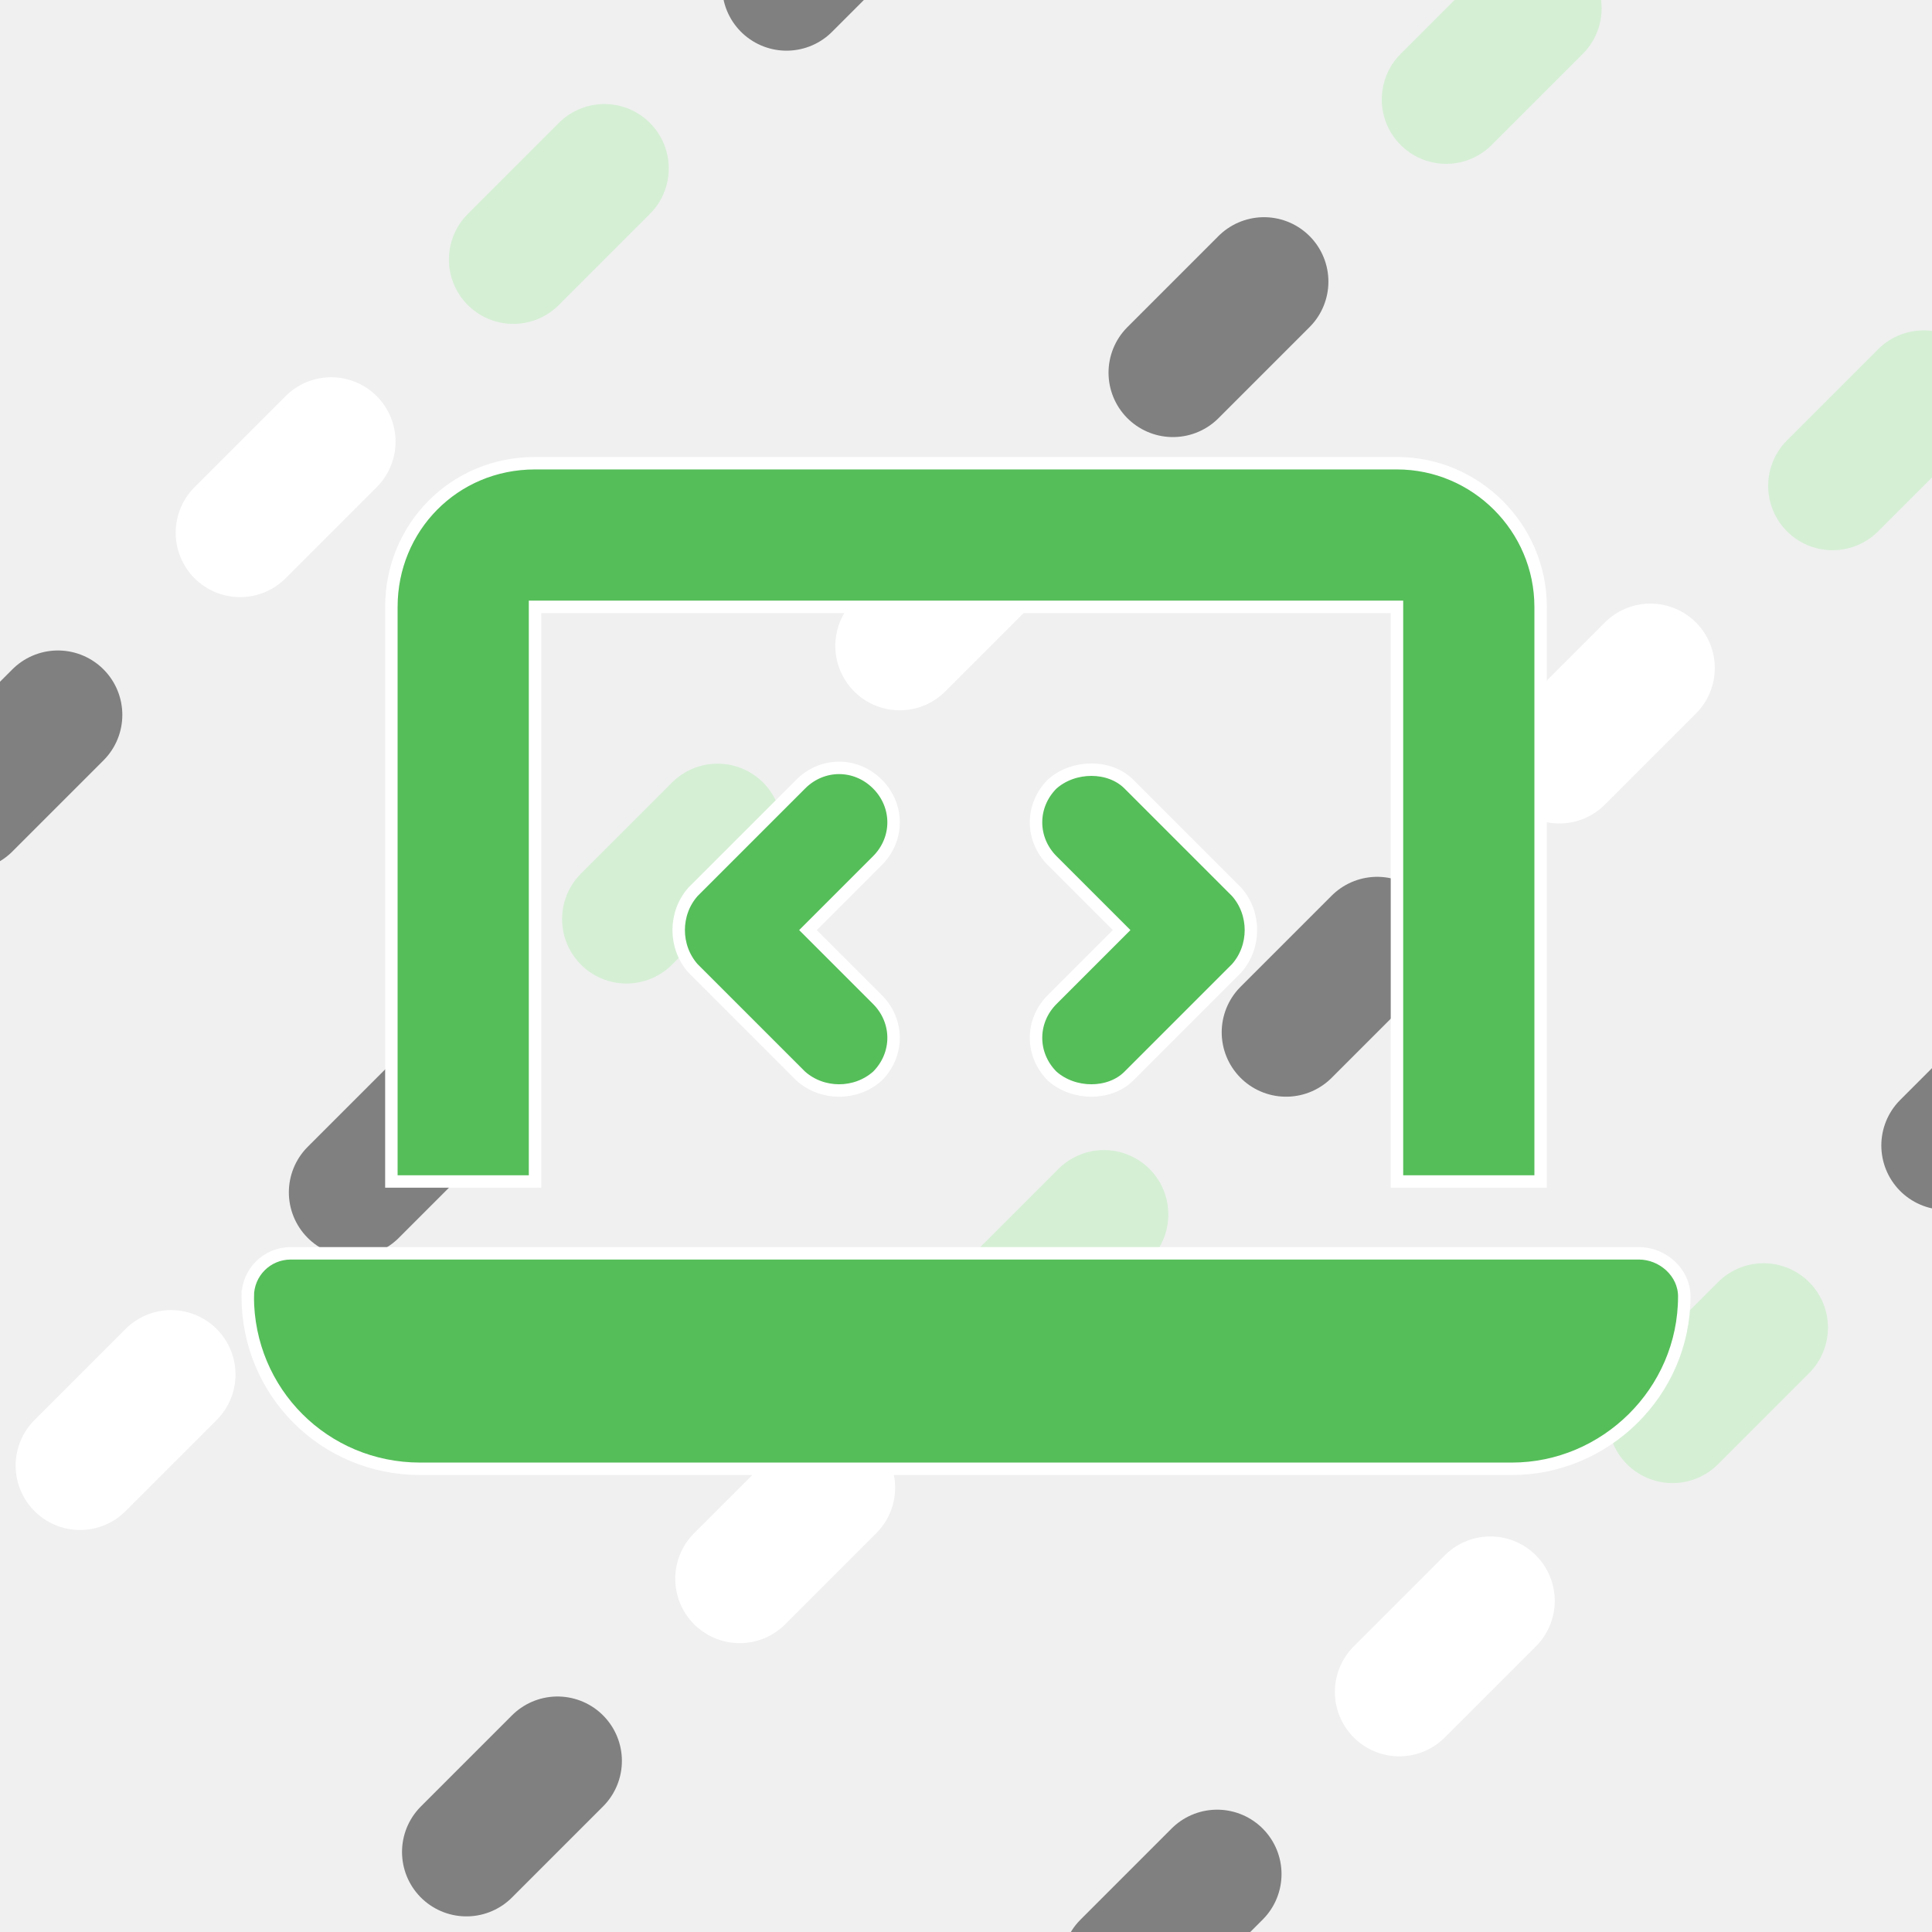
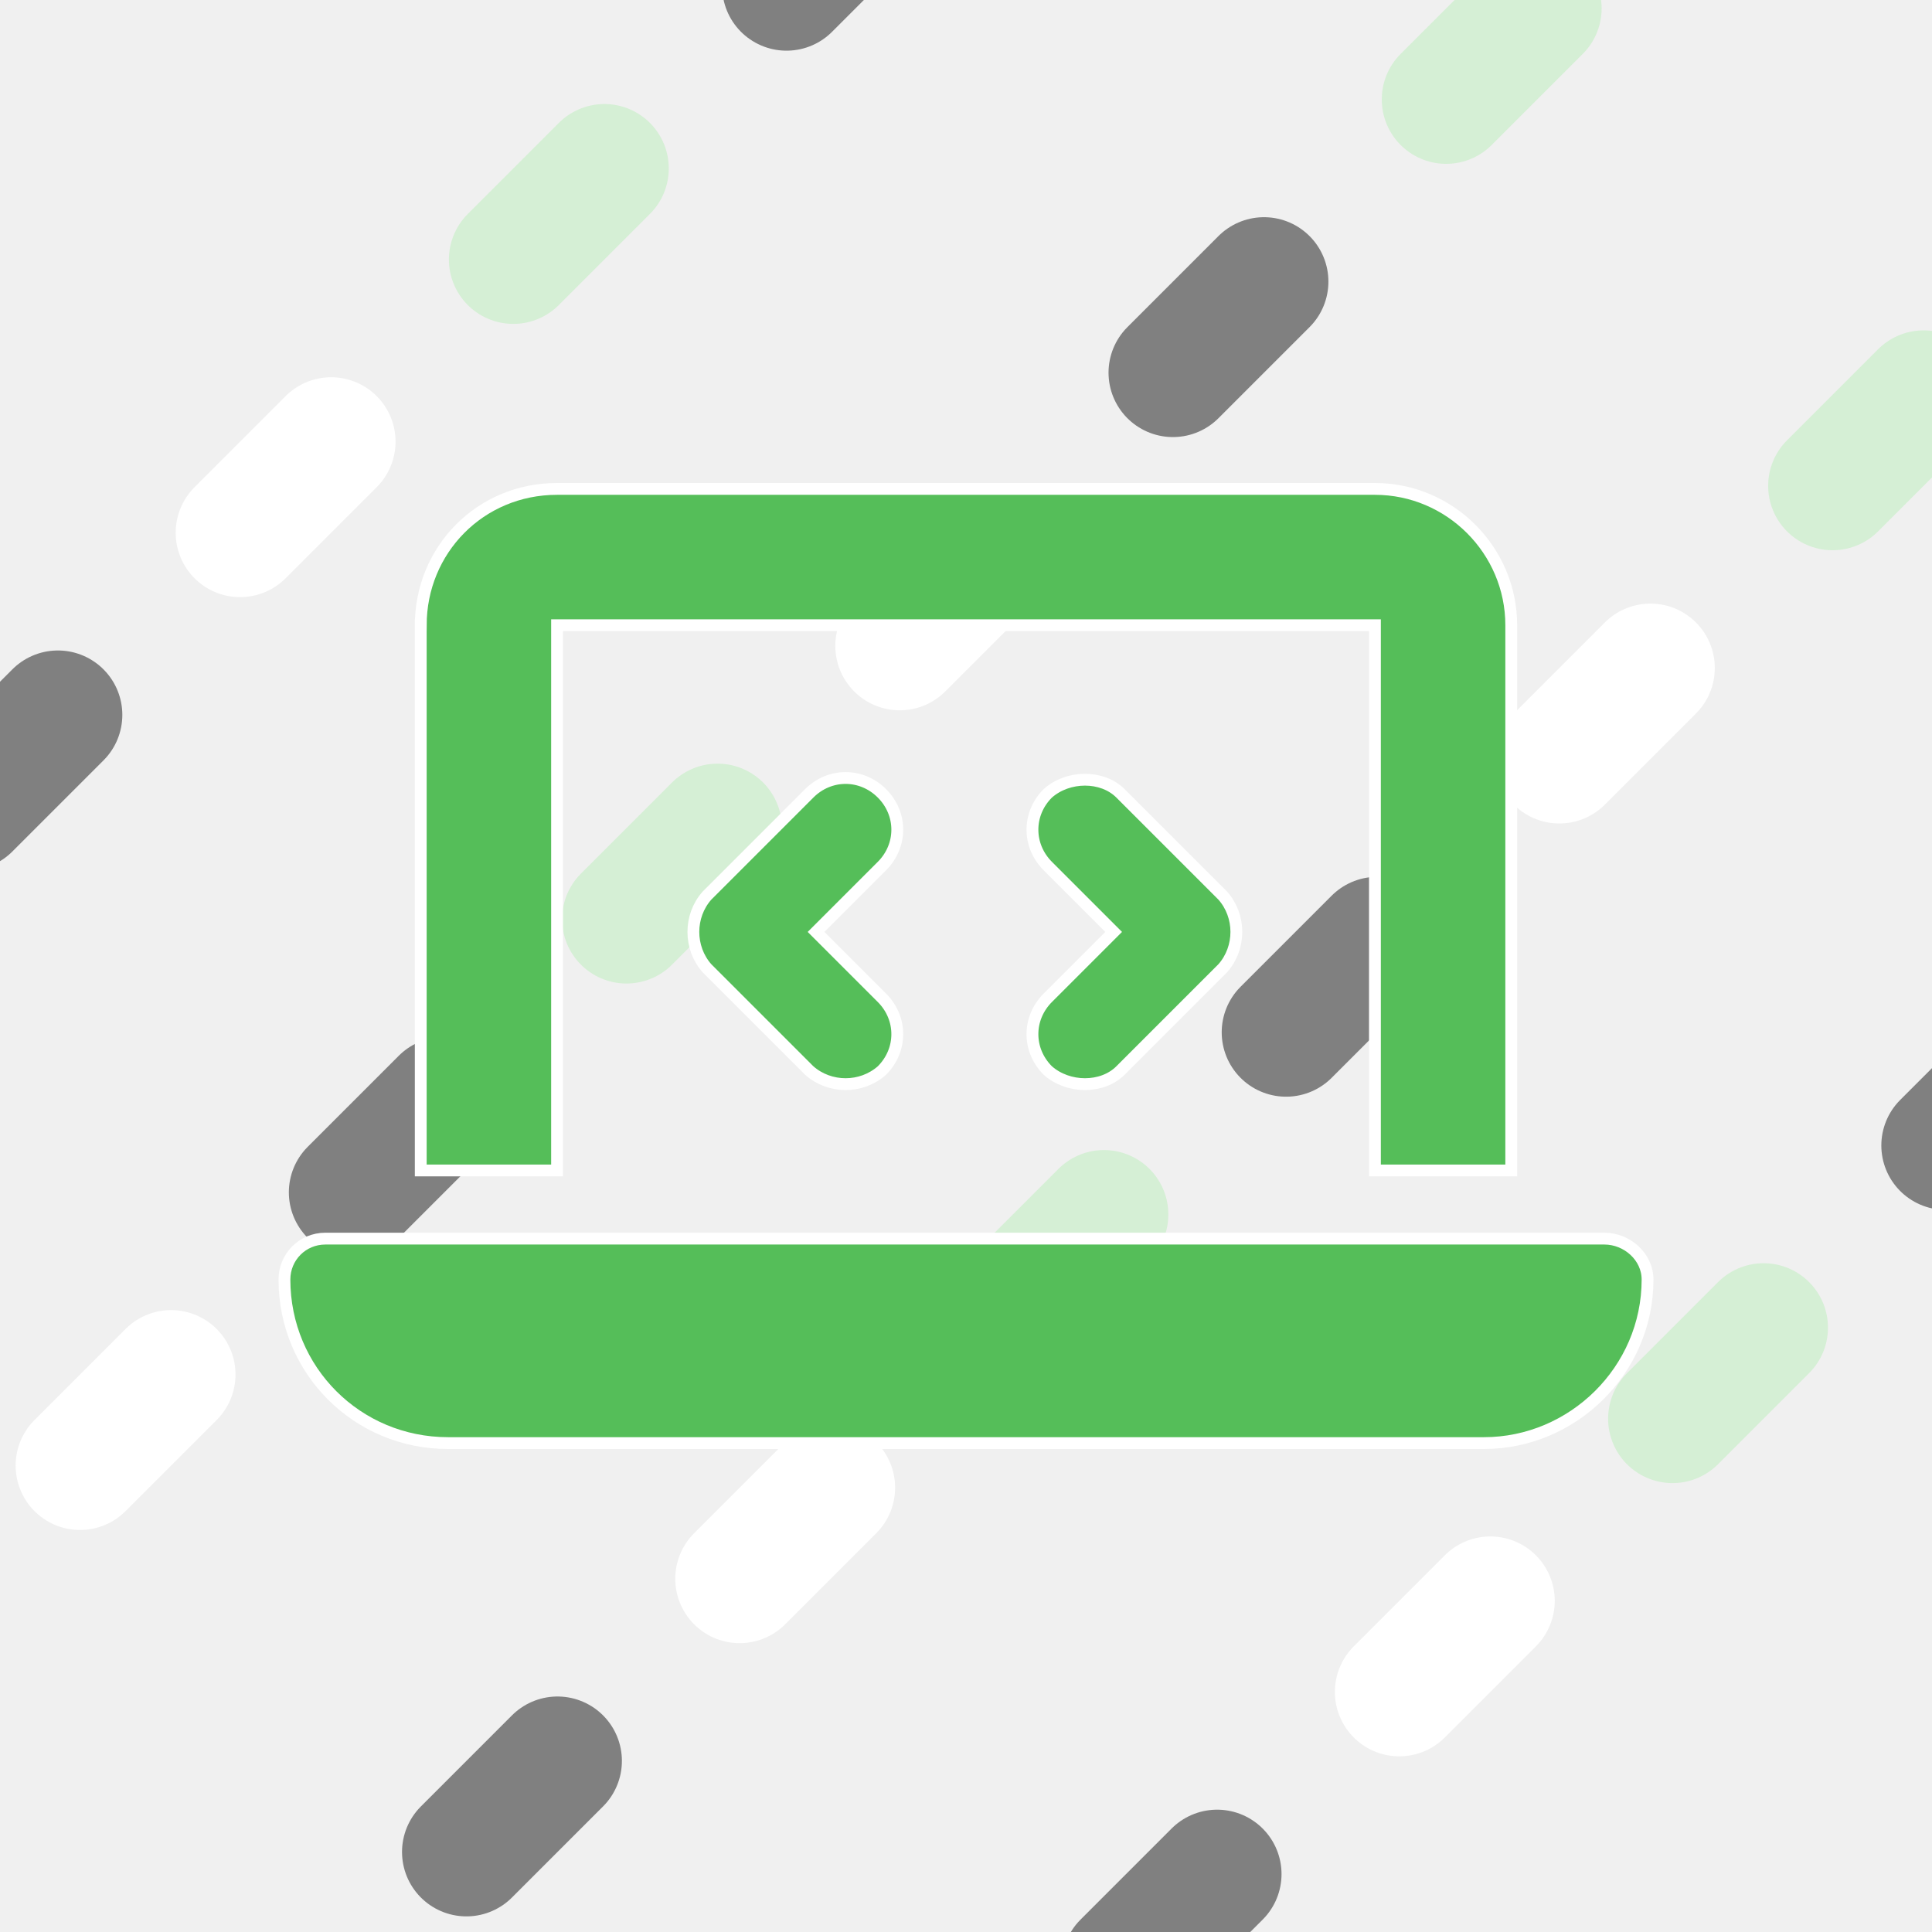
<svg xmlns="http://www.w3.org/2000/svg" width="3840" height="3840" viewBox="0 0 1016 1016" version="1.1" id="svg1" xml:space="preserve">
  <defs id="defs1" />
  <g id="layer1" style="display:inline">
    <path style="fill:#55be59;fill-opacity:1;stroke:#d5efd5;stroke-width:67.733;stroke-linecap:round;stroke-dasharray:67.733, 541.866;stroke-dashoffset:406.4;stroke-opacity:1" d="m -304.8,711.2 1016,-1016" id="path1" />
    <path style="display:inline;fill:#55be59;fill-opacity:1;stroke:#d5efd5;stroke-width:67.733;stroke-linecap:round;stroke-dasharray:67.733,541.867;stroke-dashoffset:0;stroke-opacity:1" d="M -101.6,914.4 914.4,-101.6" id="path1-0" />
    <path style="display:inline;fill:#55be59;fill-opacity:1;stroke:#d5efd5;stroke-width:67.733;stroke-linecap:round;stroke-dasharray:67.733, 541.867;stroke-dashoffset:0;stroke-opacity:1" d="M 101.6,1117.6 1117.6,101.6" id="path1-0-3" />
    <path style="display:inline;fill:#55be59;fill-opacity:1;stroke:#d5efd5;stroke-width:67.733;stroke-linecap:round;stroke-dasharray:67.733, 541.866;stroke-dashoffset:406.4;stroke-opacity:1" d="M 304.8,1320.8 1320.8,304.8" id="path1-0-3-8" />
  </g>
  <g id="layer5" style="display:inline">
    <path style="display:inline;fill:#55be59;fill-opacity:1;stroke:#808080;stroke-width:67.733;stroke-linecap:round;stroke-dasharray:67.733, 541.866;stroke-dashoffset:203.2;stroke-opacity:1" d="M -304.8,711.2 711.2,-304.8" id="path1-2" />
    <path style="display:inline;fill:#55be59;fill-opacity:1;stroke:#808080;stroke-width:67.733;stroke-opacity:1;stroke-linecap:round;stroke-dasharray:67.733,541.867;stroke-dashoffset:203.2" d="M -101.6,914.4 914.4,-101.6" id="path1-0-4" />
    <path style="display:inline;fill:#55be59;fill-opacity:1;stroke:#808080;stroke-width:67.733;stroke-linecap:round;stroke-dasharray:67.733, 541.866;stroke-dashoffset:406.4;stroke-opacity:1" d="M 101.6,1117.6 1117.6,101.6" id="path1-0-3-5" />
    <path style="display:inline;fill:#55be59;fill-opacity:1;stroke:#808080;stroke-width:67.733;stroke-linecap:round;stroke-dasharray:67.733, 541.866;stroke-dashoffset:203.2;stroke-opacity:1" d="M 304.8,1320.8 1320.8,304.8" id="path1-0-3-8-8" />
  </g>
  <g id="layer6" style="stroke-dasharray:1,5;stroke-dashoffset:0">
    <path style="display:inline;fill:#55be59;fill-opacity:1;stroke:#ffffff;stroke-width:67.733;stroke-linecap:round;stroke-dasharray:67.733, 541.866;stroke-dashoffset:0" d="M -304.8,711.2 711.2,-304.8" id="path1-25" />
    <path style="display:inline;fill:#55be59;fill-opacity:1;stroke:#ffffff;stroke-width:67.733;stroke-dasharray:67.733,541.867;stroke-linecap:round;stroke-dashoffset:406.4" d="M -101.6,914.4 914.4,-101.6" id="path1-0-42" />
    <path style="display:inline;fill:#55be59;fill-opacity:1;stroke:#ffffff;stroke-width:67.733;stroke-linecap:round;stroke-dasharray:67.733, 541.866;stroke-dashoffset:203.2" d="M 101.6,1117.6 1117.6,101.6" id="path1-0-3-7" />
    <path style="display:inline;fill:#55be59;fill-opacity:1;stroke:#ffffff;stroke-width:67.733;stroke-linecap:round;stroke-dasharray:67.733, 541.866;stroke-dashoffset:0" d="M 304.8,1320.8 1320.8,304.8" id="path1-0-3-8-5" />
  </g>
  <g id="layer3" style="display:inline">
-     <path style="font-weight:bold;font-size:1259.08px;font-family:'Hasklug Nerd Font Mono';-inkscape-font-specification:'Hasklug Nerd Font Mono Bold';fill:#55be59;stroke:#ffffff;stroke-width:6.55" d="m 205.82,319.138 v 302.18 h 75.545 V 319.138 H 734.635 V 621.317 H 810.18 V 319.138 c 0,-41.55 -33.995,-75.545 -75.545,-75.545 H 281.365 c -42.809,0 -75.545,33.995 -75.545,75.545 z m -75.545,362.616 c 0,50.363 40.291,90.654 90.654,90.654 h 574.142 c 49.104,0 90.654,-40.291 90.654,-90.654 0,-12.591 -11.332,-22.663 -23.923,-22.663 H 152.939 c -12.591,0 -22.663,10.073 -22.663,22.663 z m 331.139,-229.153 c 11.332,-11.332 11.332,-28.959 0,-40.291 -11.332,-11.332 -28.959,-11.332 -40.291,0 l -56.659,56.659 c -10.073,11.332 -10.073,28.959 0,40.291 l 56.659,56.659 c 11.332,10.073 28.959,10.073 40.291,0 11.332,-11.332 11.332,-28.959 0,-40.291 l -36.513,-36.513 z m 132.204,-40.291 v 0 c -10.073,-10.073 -28.959,-10.073 -40.291,0 -11.332,11.332 -11.332,28.959 0,40.291 l 36.513,36.513 -36.513,36.513 c -11.332,11.332 -11.332,28.959 0,40.291 11.332,10.073 30.218,10.073 40.291,0 l 56.659,-56.659 c 10.073,-11.332 10.073,-28.959 0,-40.291 z" id="text1" aria-label="" />
+     <path style="font-weight:bold;font-size:1259.08px;font-family:'Hasklug Nerd Font Mono';-inkscape-font-specification:'Hasklug Nerd Font Mono Bold';fill:#55be59;stroke:#ffffff;stroke-width:6.216" d="m 221.266,328.791 v 286.734 h 71.683 V 328.791 h 430.101 v 286.734 h 71.683 V 328.791 c 0,-39.426 -32.258,-71.683 -71.683,-71.683 H 292.95 c -40.621,0 -71.683,32.258 -71.683,71.683 z M 149.583,672.872 c 0,47.789 38.231,86.02 86.02,86.02 h 544.794 c 46.594,0 86.02,-38.231 86.02,-86.02 0,-11.947 -10.753,-21.505 -22.7,-21.505 H 171.088 c -11.947,0 -21.505,9.558 -21.505,21.505 z M 463.795,455.432 c 10.753,-10.753 10.753,-27.479 0,-38.231 -10.753,-10.753 -27.479,-10.753 -38.231,0 l -53.763,53.763 c -9.558,10.753 -9.558,27.479 0,38.231 l 53.763,53.763 c 10.753,9.558 27.479,9.558 38.231,0 10.753,-10.753 10.753,-27.479 0,-38.231 l -34.647,-34.647 z m 125.446,-38.231 v 0 c -9.558,-9.558 -27.479,-9.558 -38.231,0 -10.753,10.753 -10.753,27.479 0,38.231 l 34.647,34.647 -34.647,34.647 c -10.753,10.753 -10.753,27.479 0,38.231 10.753,9.558 28.673,9.558 38.231,0 l 53.763,-53.763 c 9.558,-10.753 9.558,-27.479 0,-38.231 z" id="text1" aria-label="" />
  </g>
</svg>
